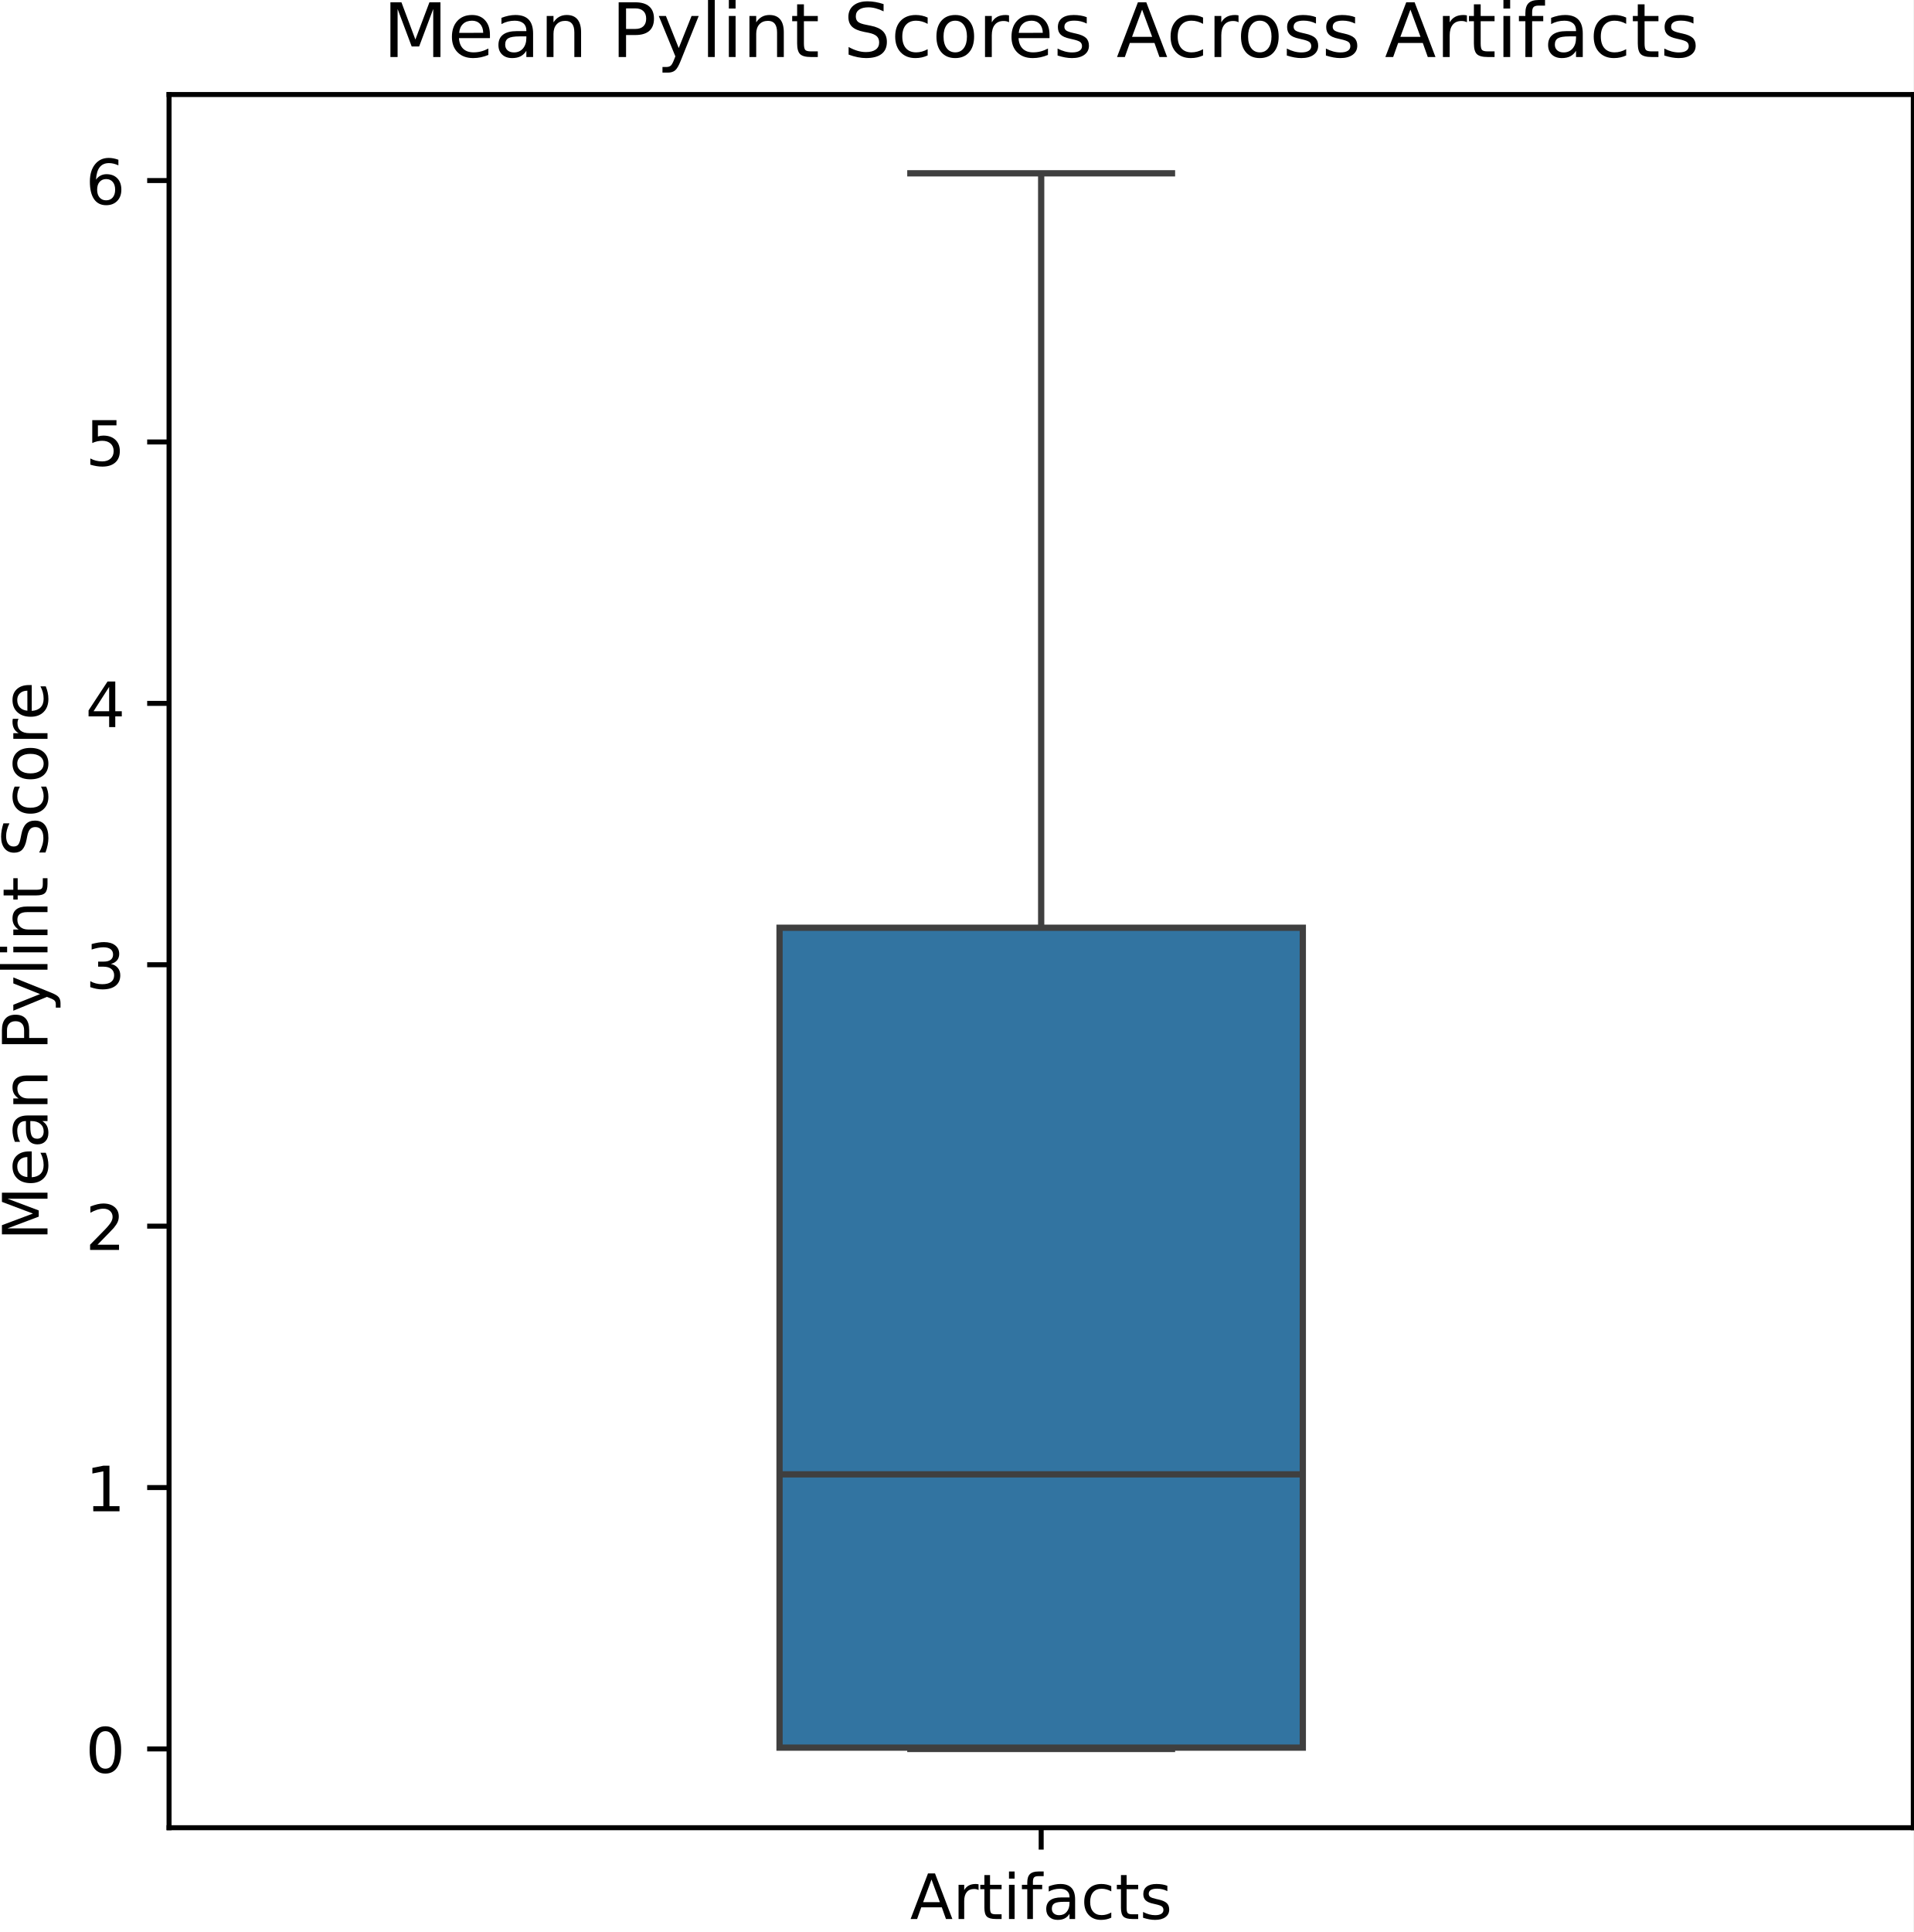
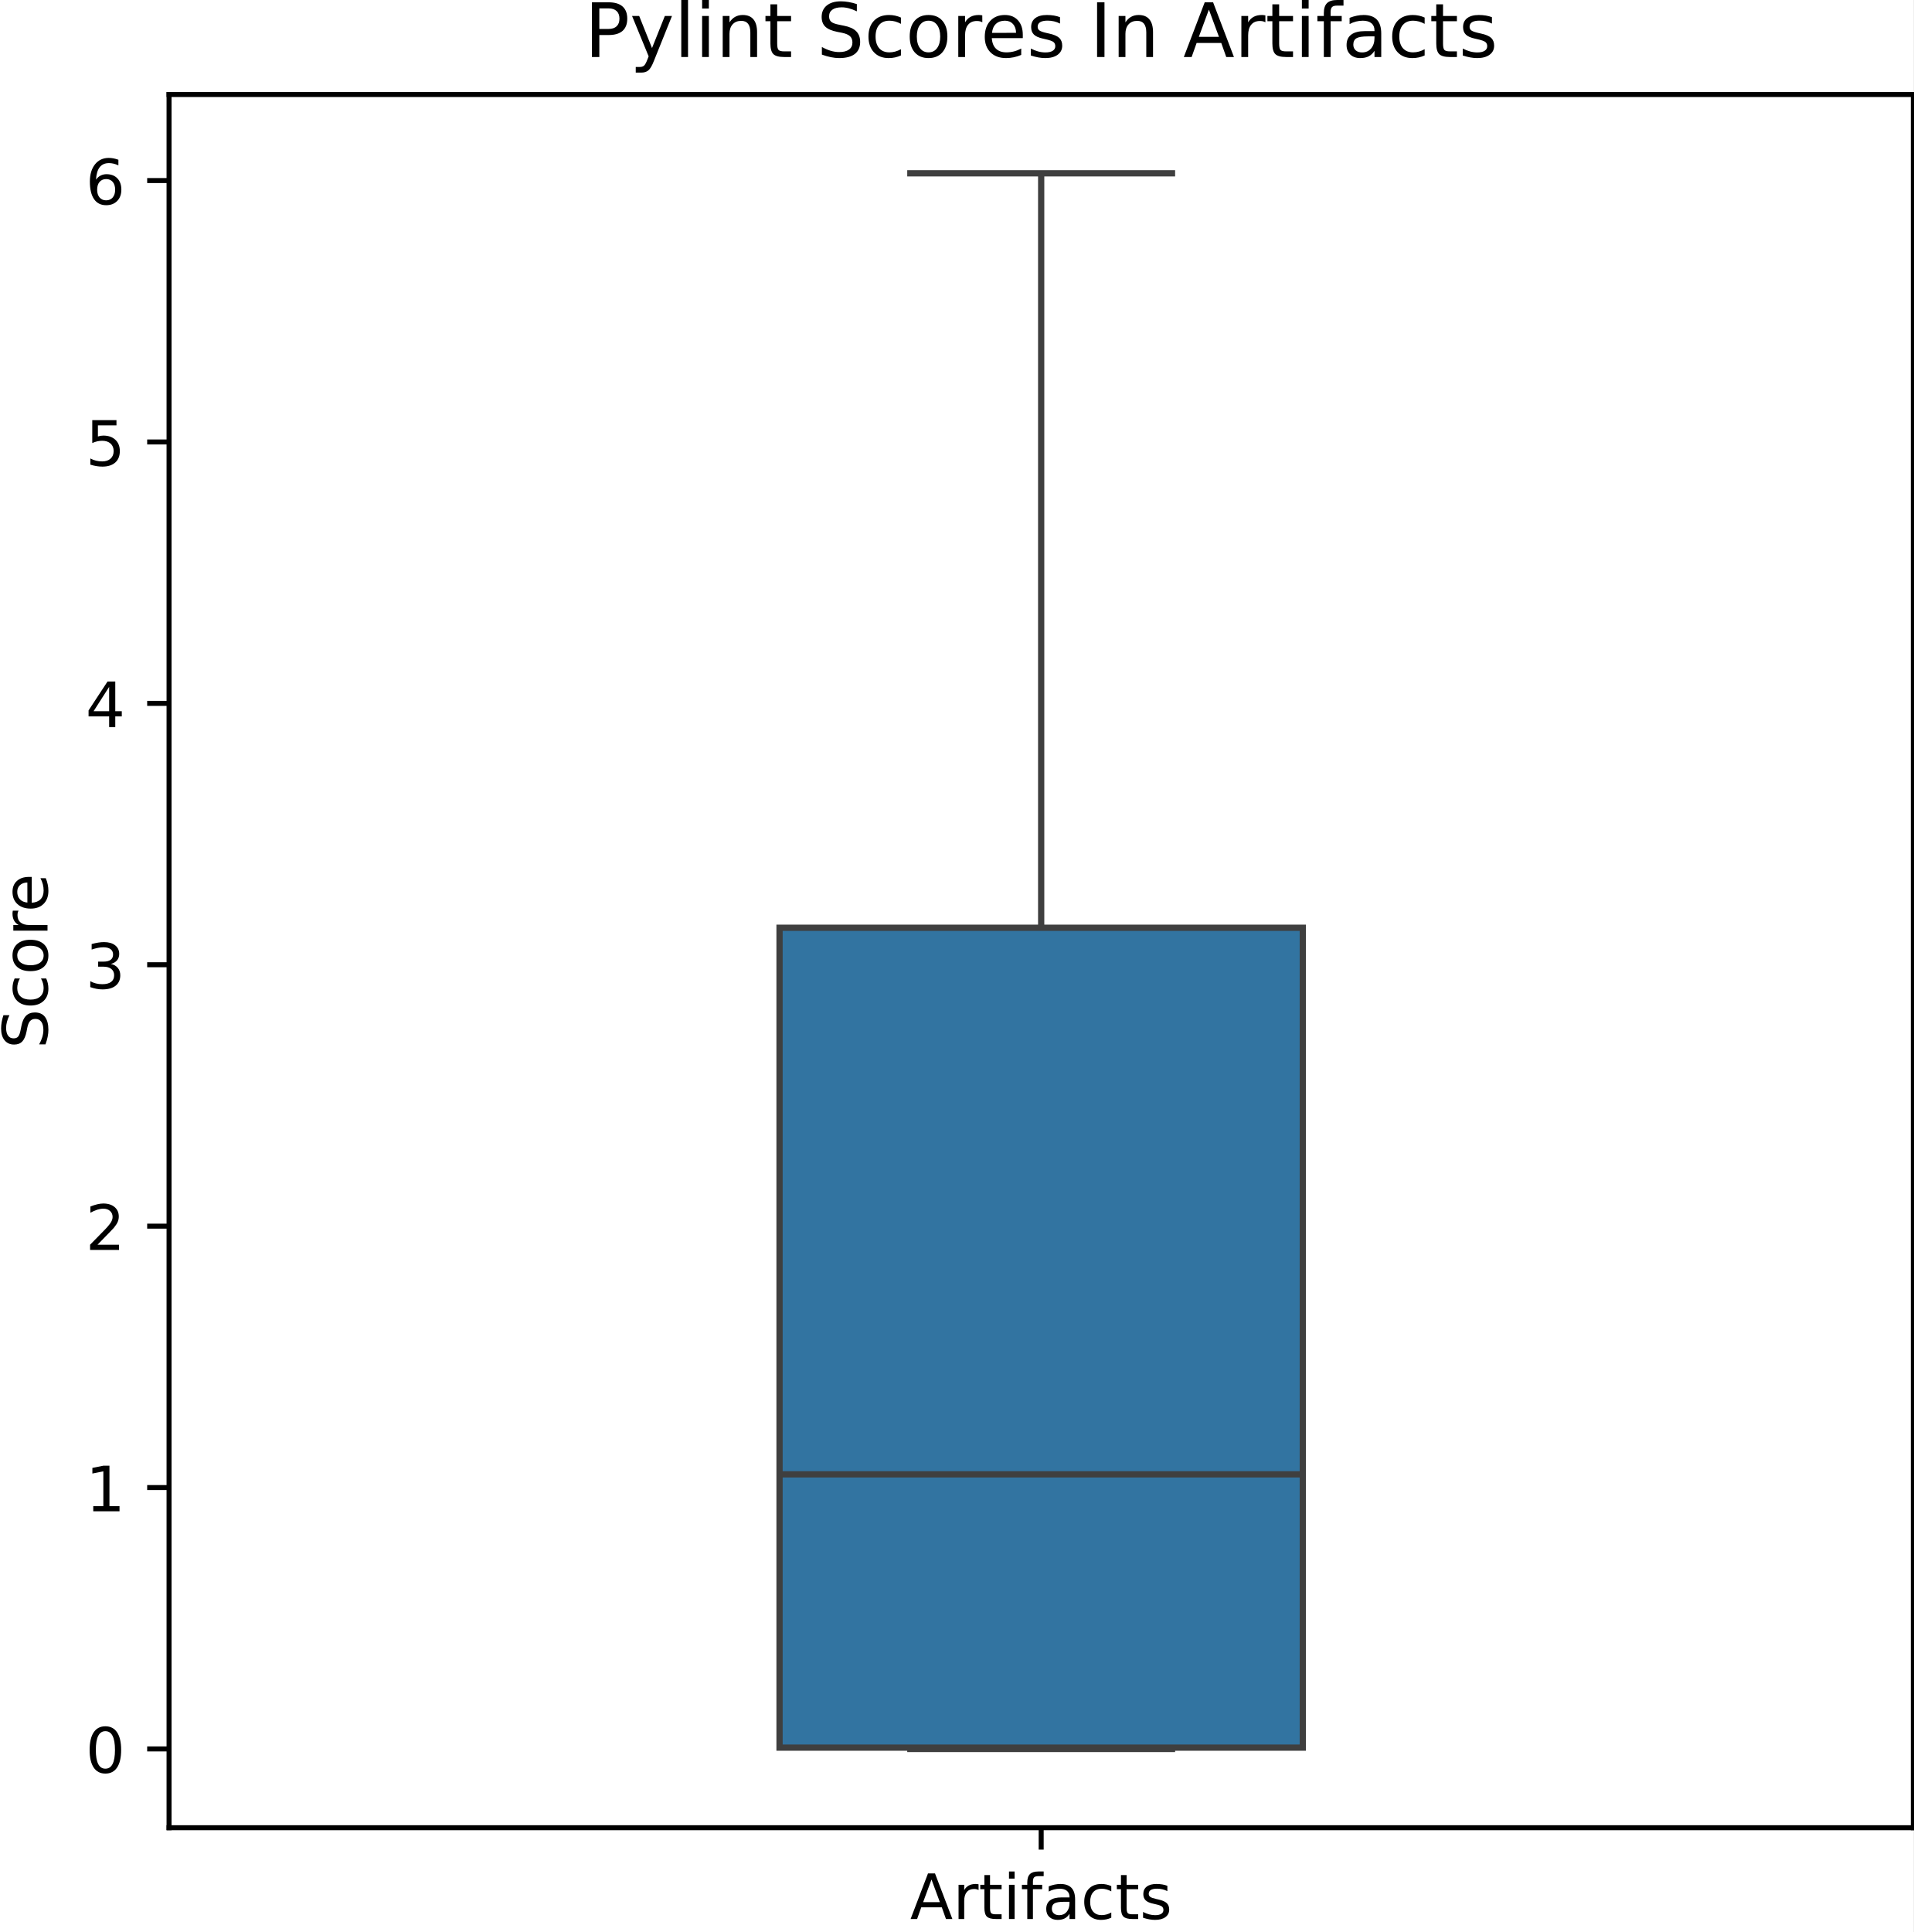
<svg xmlns="http://www.w3.org/2000/svg" xmlns:xlink="http://www.w3.org/1999/xlink" width="306.041pt" height="308.996pt" viewBox="0 0 306.041 308.996" version="1.1">
  <defs>
    <style type="text/css">*{stroke-linejoin: round; stroke-linecap: butt}</style>
  </defs>
  <g id="figure_1">
    <g id="patch_1">
      <path d="M 0 308.996  L 306.041 308.996  L 306.041 0  L 0 0  z " style="fill: #ffffff" />
    </g>
    <g id="axes_1">
      <g id="patch_2">
        <path d="M 27.041 292.318  L 306.041 292.318  L 306.041 15.118  L 27.041 15.118  z " style="fill: #ffffff" />
      </g>
      <g id="matplotlib.axis_1">
        <g id="xtick_1">
          <g id="line2d_1">
            <defs>
-               <path id="meb0d967bb8" d="M 0 0  L 0 3.5  " style="stroke: #000000; stroke-width: 0.8" />
+               <path id="m40229b52dd" d="M 0 0  L 0 3.5  " style="stroke: #000000; stroke-width: 0.8" />
            </defs>
            <g>
-               <use xlink:href="#meb0d967bb8" x="166.541" y="292.318" style="stroke: #000000; stroke-width: 0.8" />
+               <use xlink:href="#m40229b52dd" x="166.541" y="292.318" style="stroke: #000000; stroke-width: 0.8" />
            </g>
          </g>
          <g id="text_1">
            <g transform="translate(145.5773 306.9166) scale(0.1 -0.1)">
              <defs>
                <path id="DejaVuSans-41" d="M 2188 4044  L 1331 1722  L 3047 1722  L 2188 4044  z M 1831 4666  L 2547 4666  L 4325 0  L 3669 0  L 3244 1197  L 1141 1197  L 716 0  L 50 0  L 1831 4666  z " transform="scale(0.015625)" />
                <path id="DejaVuSans-72" d="M 2631 2963  Q 2534 3019 2420 3045  Q 2306 3072 2169 3072  Q 1681 3072 1420 2755  Q 1159 2438 1159 1844  L 1159 0  L 581 0  L 581 3500  L 1159 3500  L 1159 2956  Q 1341 3275 1631 3429  Q 1922 3584 2338 3584  Q 2397 3584 2469 3576  Q 2541 3569 2628 3553  L 2631 2963  z " transform="scale(0.015625)" />
                <path id="DejaVuSans-74" d="M 1172 4494  L 1172 3500  L 2356 3500  L 2356 3053  L 1172 3053  L 1172 1153  Q 1172 725 1289 603  Q 1406 481 1766 481  L 2356 481  L 2356 0  L 1766 0  Q 1100 0 847 248  Q 594 497 594 1153  L 594 3053  L 172 3053  L 172 3500  L 594 3500  L 594 4494  L 1172 4494  z " transform="scale(0.015625)" />
                <path id="DejaVuSans-69" d="M 603 3500  L 1178 3500  L 1178 0  L 603 0  L 603 3500  z M 603 4863  L 1178 4863  L 1178 4134  L 603 4134  L 603 4863  z " transform="scale(0.015625)" />
                <path id="DejaVuSans-66" d="M 2375 4863  L 2375 4384  L 1825 4384  Q 1516 4384 1395 4259  Q 1275 4134 1275 3809  L 1275 3500  L 2222 3500  L 2222 3053  L 1275 3053  L 1275 0  L 697 0  L 697 3053  L 147 3053  L 147 3500  L 697 3500  L 697 3744  Q 697 4328 969 4595  Q 1241 4863 1831 4863  L 2375 4863  z " transform="scale(0.015625)" />
                <path id="DejaVuSans-61" d="M 2194 1759  Q 1497 1759 1228 1600  Q 959 1441 959 1056  Q 959 750 1161 570  Q 1363 391 1709 391  Q 2188 391 2477 730  Q 2766 1069 2766 1631  L 2766 1759  L 2194 1759  z M 3341 1997  L 3341 0  L 2766 0  L 2766 531  Q 2569 213 2275 61  Q 1981 -91 1556 -91  Q 1019 -91 701 211  Q 384 513 384 1019  Q 384 1609 779 1909  Q 1175 2209 1959 2209  L 2766 2209  L 2766 2266  Q 2766 2663 2505 2880  Q 2244 3097 1772 3097  Q 1472 3097 1187 3025  Q 903 2953 641 2809  L 641 3341  Q 956 3463 1253 3523  Q 1550 3584 1831 3584  Q 2591 3584 2966 3190  Q 3341 2797 3341 1997  z " transform="scale(0.015625)" />
                <path id="DejaVuSans-63" d="M 3122 3366  L 3122 2828  Q 2878 2963 2633 3030  Q 2388 3097 2138 3097  Q 1578 3097 1268 2742  Q 959 2388 959 1747  Q 959 1106 1268 751  Q 1578 397 2138 397  Q 2388 397 2633 464  Q 2878 531 3122 666  L 3122 134  Q 2881 22 2623 -34  Q 2366 -91 2075 -91  Q 1284 -91 818 406  Q 353 903 353 1747  Q 353 2603 823 3093  Q 1294 3584 2113 3584  Q 2378 3584 2631 3529  Q 2884 3475 3122 3366  z " transform="scale(0.015625)" />
                <path id="DejaVuSans-73" d="M 2834 3397  L 2834 2853  Q 2591 2978 2328 3040  Q 2066 3103 1784 3103  Q 1356 3103 1142 2972  Q 928 2841 928 2578  Q 928 2378 1081 2264  Q 1234 2150 1697 2047  L 1894 2003  Q 2506 1872 2764 1633  Q 3022 1394 3022 966  Q 3022 478 2636 193  Q 2250 -91 1575 -91  Q 1294 -91 989 -36  Q 684 19 347 128  L 347 722  Q 666 556 975 473  Q 1284 391 1588 391  Q 1994 391 2212 530  Q 2431 669 2431 922  Q 2431 1156 2273 1281  Q 2116 1406 1581 1522  L 1381 1569  Q 847 1681 609 1914  Q 372 2147 372 2553  Q 372 3047 722 3315  Q 1072 3584 1716 3584  Q 2034 3584 2315 3537  Q 2597 3491 2834 3397  z " transform="scale(0.015625)" />
              </defs>
              <use xlink:href="#DejaVuSans-41" />
              <use xlink:href="#DejaVuSans-72" x="68.408" />
              <use xlink:href="#DejaVuSans-74" x="109.521" />
              <use xlink:href="#DejaVuSans-69" x="148.73" />
              <use xlink:href="#DejaVuSans-66" x="176.514" />
              <use xlink:href="#DejaVuSans-61" x="211.719" />
              <use xlink:href="#DejaVuSans-63" x="272.998" />
              <use xlink:href="#DejaVuSans-74" x="327.979" />
              <use xlink:href="#DejaVuSans-73" x="367.188" />
            </g>
          </g>
        </g>
      </g>
      <g id="matplotlib.axis_2">
        <g id="ytick_1">
          <g id="line2d_2">
            <defs>
-               <path id="md2d589a937" d="M 0 0  L -3.5 0  " style="stroke: #000000; stroke-width: 0.8" />
+               <path id="m64a551cbc4" d="M 0 0  L -3.5 0  " style="stroke: #000000; stroke-width: 0.8" />
            </defs>
            <g>
-               <use xlink:href="#md2d589a937" x="27.041" y="279.718" style="stroke: #000000; stroke-width: 0.8" />
+               <use xlink:href="#m64a551cbc4" x="27.041" y="279.718" style="stroke: #000000; stroke-width: 0.8" />
            </g>
          </g>
          <g id="text_2">
            <g transform="translate(13.67812 283.5173) scale(0.1 -0.1)">
              <defs>
                <path id="DejaVuSans-30" d="M 2034 4250  Q 1547 4250 1301 3770  Q 1056 3291 1056 2328  Q 1056 1369 1301 889  Q 1547 409 2034 409  Q 2525 409 2770 889  Q 3016 1369 3016 2328  Q 3016 3291 2770 3770  Q 2525 4250 2034 4250  z M 2034 4750  Q 2819 4750 3233 4129  Q 3647 3509 3647 2328  Q 3647 1150 3233 529  Q 2819 -91 2034 -91  Q 1250 -91 836 529  Q 422 1150 422 2328  Q 422 3509 836 4129  Q 1250 4750 2034 4750  z " transform="scale(0.015625)" />
              </defs>
              <use xlink:href="#DejaVuSans-30" />
            </g>
          </g>
        </g>
        <g id="ytick_2">
          <g id="line2d_3">
            <g>
-               <use xlink:href="#md2d589a937" x="27.041" y="237.912" style="stroke: #000000; stroke-width: 0.8" />
+               <use xlink:href="#m64a551cbc4" x="27.041" y="237.912" style="stroke: #000000; stroke-width: 0.8" />
            </g>
          </g>
          <g id="text_3">
            <g transform="translate(13.67812 241.7108) scale(0.1 -0.1)">
              <defs>
                <path id="DejaVuSans-31" d="M 794 531  L 1825 531  L 1825 4091  L 703 3866  L 703 4441  L 1819 4666  L 2450 4666  L 2450 531  L 3481 531  L 3481 0  L 794 0  L 794 531  z " transform="scale(0.015625)" />
              </defs>
              <use xlink:href="#DejaVuSans-31" />
            </g>
          </g>
        </g>
        <g id="ytick_3">
          <g id="line2d_4">
            <g>
-               <use xlink:href="#md2d589a937" x="27.041" y="196.105" style="stroke: #000000; stroke-width: 0.8" />
+               <use xlink:href="#m64a551cbc4" x="27.041" y="196.105" style="stroke: #000000; stroke-width: 0.8" />
            </g>
          </g>
          <g id="text_4">
            <g transform="translate(13.67812 199.9042) scale(0.1 -0.1)">
              <defs>
                <path id="DejaVuSans-32" d="M 1228 531  L 3431 531  L 3431 0  L 469 0  L 469 531  Q 828 903 1448 1529  Q 2069 2156 2228 2338  Q 2531 2678 2651 2914  Q 2772 3150 2772 3378  Q 2772 3750 2511 3984  Q 2250 4219 1831 4219  Q 1534 4219 1204 4116  Q 875 4013 500 3803  L 500 4441  Q 881 4594 1212 4672  Q 1544 4750 1819 4750  Q 2544 4750 2975 4387  Q 3406 4025 3406 3419  Q 3406 3131 3298 2873  Q 3191 2616 2906 2266  Q 2828 2175 2409 1742  Q 1991 1309 1228 531  z " transform="scale(0.015625)" />
              </defs>
              <use xlink:href="#DejaVuSans-32" />
            </g>
          </g>
        </g>
        <g id="ytick_4">
          <g id="line2d_5">
            <g>
-               <use xlink:href="#md2d589a937" x="27.041" y="154.298" style="stroke: #000000; stroke-width: 0.8" />
+               <use xlink:href="#m64a551cbc4" x="27.041" y="154.298" style="stroke: #000000; stroke-width: 0.8" />
            </g>
          </g>
          <g id="text_5">
            <g transform="translate(13.67812 158.0977) scale(0.1 -0.1)">
              <defs>
                <path id="DejaVuSans-33" d="M 2597 2516  Q 3050 2419 3304 2112  Q 3559 1806 3559 1356  Q 3559 666 3084 287  Q 2609 -91 1734 -91  Q 1441 -91 1130 -33  Q 819 25 488 141  L 488 750  Q 750 597 1062 519  Q 1375 441 1716 441  Q 2309 441 2620 675  Q 2931 909 2931 1356  Q 2931 1769 2642 2001  Q 2353 2234 1838 2234  L 1294 2234  L 1294 2753  L 1863 2753  Q 2328 2753 2575 2939  Q 2822 3125 2822 3475  Q 2822 3834 2567 4026  Q 2313 4219 1838 4219  Q 1578 4219 1281 4162  Q 984 4106 628 3988  L 628 4550  Q 988 4650 1302 4700  Q 1616 4750 1894 4750  Q 2613 4750 3031 4423  Q 3450 4097 3450 3541  Q 3450 3153 3228 2886  Q 3006 2619 2597 2516  z " transform="scale(0.015625)" />
              </defs>
              <use xlink:href="#DejaVuSans-33" />
            </g>
          </g>
        </g>
        <g id="ytick_5">
          <g id="line2d_6">
            <g>
-               <use xlink:href="#md2d589a937" x="27.041" y="112.492" style="stroke: #000000; stroke-width: 0.8" />
+               <use xlink:href="#m64a551cbc4" x="27.041" y="112.492" style="stroke: #000000; stroke-width: 0.8" />
            </g>
          </g>
          <g id="text_6">
            <g transform="translate(13.67812 116.2911) scale(0.1 -0.1)">
              <defs>
                <path id="DejaVuSans-34" d="M 2419 4116  L 825 1625  L 2419 1625  L 2419 4116  z M 2253 4666  L 3047 4666  L 3047 1625  L 3713 1625  L 3713 1100  L 3047 1100  L 3047 0  L 2419 0  L 2419 1100  L 313 1100  L 313 1709  L 2253 4666  z " transform="scale(0.015625)" />
              </defs>
              <use xlink:href="#DejaVuSans-34" />
            </g>
          </g>
        </g>
        <g id="ytick_6">
          <g id="line2d_7">
            <g>
-               <use xlink:href="#md2d589a937" x="27.041" y="70.685" style="stroke: #000000; stroke-width: 0.8" />
+               <use xlink:href="#m64a551cbc4" x="27.041" y="70.685" style="stroke: #000000; stroke-width: 0.8" />
            </g>
          </g>
          <g id="text_7">
            <g transform="translate(13.67812 74.48453) scale(0.1 -0.1)">
              <defs>
                <path id="DejaVuSans-35" d="M 691 4666  L 3169 4666  L 3169 4134  L 1269 4134  L 1269 2991  Q 1406 3038 1543 3061  Q 1681 3084 1819 3084  Q 2600 3084 3056 2656  Q 3513 2228 3513 1497  Q 3513 744 3044 326  Q 2575 -91 1722 -91  Q 1428 -91 1123 -41  Q 819 9 494 109  L 494 744  Q 775 591 1075 516  Q 1375 441 1709 441  Q 2250 441 2565 725  Q 2881 1009 2881 1497  Q 2881 1984 2565 2268  Q 2250 2553 1709 2553  Q 1456 2553 1204 2497  Q 953 2441 691 2322  L 691 4666  z " transform="scale(0.015625)" />
              </defs>
              <use xlink:href="#DejaVuSans-35" />
            </g>
          </g>
        </g>
        <g id="ytick_7">
          <g id="line2d_8">
            <g>
-               <use xlink:href="#md2d589a937" x="27.041" y="28.879" style="stroke: #000000; stroke-width: 0.8" />
+               <use xlink:href="#m64a551cbc4" x="27.041" y="28.879" style="stroke: #000000; stroke-width: 0.8" />
            </g>
          </g>
          <g id="text_8">
            <g transform="translate(13.67812 32.67797) scale(0.1 -0.1)">
              <defs>
                <path id="DejaVuSans-36" d="M 2113 2584  Q 1688 2584 1439 2293  Q 1191 2003 1191 1497  Q 1191 994 1439 701  Q 1688 409 2113 409  Q 2538 409 2786 701  Q 3034 994 3034 1497  Q 3034 2003 2786 2293  Q 2538 2584 2113 2584  z M 3366 4563  L 3366 3988  Q 3128 4100 2886 4159  Q 2644 4219 2406 4219  Q 1781 4219 1451 3797  Q 1122 3375 1075 2522  Q 1259 2794 1537 2939  Q 1816 3084 2150 3084  Q 2853 3084 3261 2657  Q 3669 2231 3669 1497  Q 3669 778 3244 343  Q 2819 -91 2113 -91  Q 1303 -91 875 529  Q 447 1150 447 2328  Q 447 3434 972 4092  Q 1497 4750 2381 4750  Q 2619 4750 2861 4703  Q 3103 4656 3366 4563  z " transform="scale(0.015625)" />
              </defs>
              <use xlink:href="#DejaVuSans-36" />
            </g>
          </g>
        </g>
        <g id="text_9">
-           <g transform="translate(7.598438 198.4033) rotate(-90) scale(0.1 -0.1)">
+           <g transform="translate(7.598438 167.7205) rotate(-90) scale(0.1 -0.1)">
            <defs>
-               <path id="DejaVuSans-4d" d="M 628 4666  L 1569 4666  L 2759 1491  L 3956 4666  L 4897 4666  L 4897 0  L 4281 0  L 4281 4097  L 3078 897  L 2444 897  L 1241 4097  L 1241 0  L 628 0  L 628 4666  z " transform="scale(0.015625)" />
-               <path id="DejaVuSans-65" d="M 3597 1894  L 3597 1613  L 953 1613  Q 991 1019 1311 708  Q 1631 397 2203 397  Q 2534 397 2845 478  Q 3156 559 3463 722  L 3463 178  Q 3153 47 2828 -22  Q 2503 -91 2169 -91  Q 1331 -91 842 396  Q 353 884 353 1716  Q 353 2575 817 3079  Q 1281 3584 2069 3584  Q 2775 3584 3186 3129  Q 3597 2675 3597 1894  z M 3022 2063  Q 3016 2534 2758 2815  Q 2500 3097 2075 3097  Q 1594 3097 1305 2825  Q 1016 2553 972 2059  L 3022 2063  z " transform="scale(0.015625)" />
-               <path id="DejaVuSans-6e" d="M 3513 2113  L 3513 0  L 2938 0  L 2938 2094  Q 2938 2591 2744 2837  Q 2550 3084 2163 3084  Q 1697 3084 1428 2787  Q 1159 2491 1159 1978  L 1159 0  L 581 0  L 581 3500  L 1159 3500  L 1159 2956  Q 1366 3272 1645 3428  Q 1925 3584 2291 3584  Q 2894 3584 3203 3211  Q 3513 2838 3513 2113  z " transform="scale(0.015625)" />
-               <path id="DejaVuSans-20" transform="scale(0.015625)" />
-               <path id="DejaVuSans-50" d="M 1259 4147  L 1259 2394  L 2053 2394  Q 2494 2394 2734 2622  Q 2975 2850 2975 3272  Q 2975 3691 2734 3919  Q 2494 4147 2053 4147  L 1259 4147  z M 628 4666  L 2053 4666  Q 2838 4666 3239 4311  Q 3641 3956 3641 3272  Q 3641 2581 3239 2228  Q 2838 1875 2053 1875  L 1259 1875  L 1259 0  L 628 0  L 628 4666  z " transform="scale(0.015625)" />
-               <path id="DejaVuSans-79" d="M 2059 -325  Q 1816 -950 1584 -1140  Q 1353 -1331 966 -1331  L 506 -1331  L 506 -850  L 844 -850  Q 1081 -850 1212 -737  Q 1344 -625 1503 -206  L 1606 56  L 191 3500  L 800 3500  L 1894 763  L 2988 3500  L 3597 3500  L 2059 -325  z " transform="scale(0.015625)" />
-               <path id="DejaVuSans-6c" d="M 603 4863  L 1178 4863  L 1178 0  L 603 0  L 603 4863  z " transform="scale(0.015625)" />
              <path id="DejaVuSans-53" d="M 3425 4513  L 3425 3897  Q 3066 4069 2747 4153  Q 2428 4238 2131 4238  Q 1616 4238 1336 4038  Q 1056 3838 1056 3469  Q 1056 3159 1242 3001  Q 1428 2844 1947 2747  L 2328 2669  Q 3034 2534 3370 2195  Q 3706 1856 3706 1288  Q 3706 609 3251 259  Q 2797 -91 1919 -91  Q 1588 -91 1214 -16  Q 841 59 441 206  L 441 856  Q 825 641 1194 531  Q 1563 422 1919 422  Q 2459 422 2753 634  Q 3047 847 3047 1241  Q 3047 1584 2836 1778  Q 2625 1972 2144 2069  L 1759 2144  Q 1053 2284 737 2584  Q 422 2884 422 3419  Q 422 4038 858 4394  Q 1294 4750 2059 4750  Q 2388 4750 2728 4690  Q 3069 4631 3425 4513  z " transform="scale(0.015625)" />
              <path id="DejaVuSans-6f" d="M 1959 3097  Q 1497 3097 1228 2736  Q 959 2375 959 1747  Q 959 1119 1226 758  Q 1494 397 1959 397  Q 2419 397 2687 759  Q 2956 1122 2956 1747  Q 2956 2369 2687 2733  Q 2419 3097 1959 3097  z M 1959 3584  Q 2709 3584 3137 3096  Q 3566 2609 3566 1747  Q 3566 888 3137 398  Q 2709 -91 1959 -91  Q 1206 -91 779 398  Q 353 888 353 1747  Q 353 2609 779 3096  Q 1206 3584 1959 3584  z " transform="scale(0.015625)" />
+               <path id="DejaVuSans-65" d="M 3597 1894  L 3597 1613  L 953 1613  Q 991 1019 1311 708  Q 1631 397 2203 397  Q 2534 397 2845 478  Q 3156 559 3463 722  L 3463 178  Q 3153 47 2828 -22  Q 2503 -91 2169 -91  Q 1331 -91 842 396  Q 353 884 353 1716  Q 353 2575 817 3079  Q 1281 3584 2069 3584  Q 2775 3584 3186 3129  Q 3597 2675 3597 1894  z M 3022 2063  Q 3016 2534 2758 2815  Q 2500 3097 2075 3097  Q 1594 3097 1305 2825  Q 1016 2553 972 2059  L 3022 2063  z " transform="scale(0.015625)" />
            </defs>
-             <use xlink:href="#DejaVuSans-4d" />
-             <use xlink:href="#DejaVuSans-65" x="86.279" />
-             <use xlink:href="#DejaVuSans-61" x="147.803" />
-             <use xlink:href="#DejaVuSans-6e" x="209.082" />
-             <use xlink:href="#DejaVuSans-20" x="272.461" />
-             <use xlink:href="#DejaVuSans-50" x="304.248" />
-             <use xlink:href="#DejaVuSans-79" x="364.551" />
-             <use xlink:href="#DejaVuSans-6c" x="423.73" />
-             <use xlink:href="#DejaVuSans-69" x="451.514" />
-             <use xlink:href="#DejaVuSans-6e" x="479.297" />
-             <use xlink:href="#DejaVuSans-74" x="542.676" />
-             <use xlink:href="#DejaVuSans-20" x="581.885" />
-             <use xlink:href="#DejaVuSans-53" x="613.672" />
-             <use xlink:href="#DejaVuSans-63" x="677.148" />
-             <use xlink:href="#DejaVuSans-6f" x="732.129" />
-             <use xlink:href="#DejaVuSans-72" x="793.311" />
-             <use xlink:href="#DejaVuSans-65" x="832.174" />
+             <use xlink:href="#DejaVuSans-53" />
+             <use xlink:href="#DejaVuSans-63" x="63.477" />
+             <use xlink:href="#DejaVuSans-6f" x="118.457" />
+             <use xlink:href="#DejaVuSans-72" x="179.639" />
+             <use xlink:href="#DejaVuSans-65" x="218.502" />
          </g>
        </g>
      </g>
      <g id="patch_3">
-         <path d="M 124.691 279.508  L 208.391 279.508  L 208.391 148.381  L 124.691 148.381  L 124.691 279.508  z " clip-path="url(#p45f479d9d0)" style="fill: #3274a1; stroke: #3f3f3f; stroke-linejoin: miter" />
+         <path d="M 124.691 279.508  L 208.391 279.508  L 208.391 148.381  L 124.691 148.381  L 124.691 279.508  z " clip-path="url(#pf25cbd9e38)" style="fill: #3274a1; stroke: #3f3f3f; stroke-linejoin: miter" />
      </g>
      <g id="line2d_9">
-         <path d="M 166.541 279.508  L 166.541 279.718  " clip-path="url(#p45f479d9d0)" style="fill: none; stroke: #3f3f3f" />
+         <path d="M 166.541 279.508  L 166.541 279.718  " clip-path="url(#pf25cbd9e38)" style="fill: none; stroke: #3f3f3f" />
      </g>
      <g id="line2d_10">
-         <path d="M 166.541 148.381  L 166.541 27.718  " clip-path="url(#p45f479d9d0)" style="fill: none; stroke: #3f3f3f" />
+         <path d="M 166.541 148.381  L 166.541 27.718  " clip-path="url(#pf25cbd9e38)" style="fill: none; stroke: #3f3f3f" />
      </g>
      <g id="line2d_11">
-         <path d="M 145.616 279.718  L 187.466 279.718  " clip-path="url(#p45f479d9d0)" style="fill: none; stroke: #3f3f3f; stroke-linecap: square" />
+         <path d="M 145.616 279.718  L 187.466 279.718  " clip-path="url(#pf25cbd9e38)" style="fill: none; stroke: #3f3f3f; stroke-linecap: square" />
      </g>
      <g id="line2d_12">
-         <path d="M 145.616 27.718  L 187.466 27.718  " clip-path="url(#p45f479d9d0)" style="fill: none; stroke: #3f3f3f; stroke-linecap: square" />
+         <path d="M 145.616 27.718  L 187.466 27.718  " clip-path="url(#pf25cbd9e38)" style="fill: none; stroke: #3f3f3f; stroke-linecap: square" />
      </g>
      <g id="line2d_13" />
      <g id="line2d_14">
-         <path d="M 124.691 235.801  L 208.391 235.801  " clip-path="url(#p45f479d9d0)" style="fill: none; stroke: #3f3f3f" />
+         <path d="M 124.691 235.801  L 208.391 235.801  " clip-path="url(#pf25cbd9e38)" style="fill: none; stroke: #3f3f3f" />
      </g>
      <g id="patch_4">
        <path d="M 27.041 292.318  L 27.041 15.118  " style="fill: none; stroke: #000000; stroke-width: 0.8; stroke-linejoin: miter; stroke-linecap: square" />
      </g>
      <g id="patch_5">
        <path d="M 306.041 292.318  L 306.041 15.118  " style="fill: none; stroke: #000000; stroke-width: 0.8; stroke-linejoin: miter; stroke-linecap: square" />
      </g>
      <g id="patch_6">
        <path d="M 27.041 292.318  L 306.041 292.318  " style="fill: none; stroke: #000000; stroke-width: 0.8; stroke-linejoin: miter; stroke-linecap: square" />
      </g>
      <g id="patch_7">
        <path d="M 27.041 15.118  L 306.041 15.118  " style="fill: none; stroke: #000000; stroke-width: 0.8; stroke-linejoin: miter; stroke-linecap: square" />
      </g>
      <g id="text_10">
-         <g transform="translate(61.27063 9.118125) scale(0.12 -0.12)">
-           <use xlink:href="#DejaVuSans-4d" />
-           <use xlink:href="#DejaVuSans-65" x="86.279" />
-           <use xlink:href="#DejaVuSans-61" x="147.803" />
-           <use xlink:href="#DejaVuSans-6e" x="209.082" />
-           <use xlink:href="#DejaVuSans-20" x="272.461" />
-           <use xlink:href="#DejaVuSans-50" x="304.248" />
-           <use xlink:href="#DejaVuSans-79" x="364.551" />
-           <use xlink:href="#DejaVuSans-6c" x="423.73" />
-           <use xlink:href="#DejaVuSans-69" x="451.514" />
-           <use xlink:href="#DejaVuSans-6e" x="479.297" />
-           <use xlink:href="#DejaVuSans-74" x="542.676" />
-           <use xlink:href="#DejaVuSans-20" x="581.885" />
-           <use xlink:href="#DejaVuSans-53" x="613.672" />
-           <use xlink:href="#DejaVuSans-63" x="677.148" />
-           <use xlink:href="#DejaVuSans-6f" x="732.129" />
-           <use xlink:href="#DejaVuSans-72" x="793.311" />
-           <use xlink:href="#DejaVuSans-65" x="832.174" />
-           <use xlink:href="#DejaVuSans-73" x="893.697" />
-           <use xlink:href="#DejaVuSans-20" x="945.797" />
-           <use xlink:href="#DejaVuSans-41" x="977.584" />
-           <use xlink:href="#DejaVuSans-63" x="1044.242" />
-           <use xlink:href="#DejaVuSans-72" x="1099.223" />
-           <use xlink:href="#DejaVuSans-6f" x="1138.086" />
-           <use xlink:href="#DejaVuSans-73" x="1199.268" />
-           <use xlink:href="#DejaVuSans-73" x="1251.367" />
-           <use xlink:href="#DejaVuSans-20" x="1303.467" />
-           <use xlink:href="#DejaVuSans-41" x="1335.254" />
-           <use xlink:href="#DejaVuSans-72" x="1403.662" />
-           <use xlink:href="#DejaVuSans-74" x="1444.775" />
-           <use xlink:href="#DejaVuSans-69" x="1483.984" />
-           <use xlink:href="#DejaVuSans-66" x="1511.768" />
-           <use xlink:href="#DejaVuSans-61" x="1546.973" />
-           <use xlink:href="#DejaVuSans-63" x="1608.252" />
-           <use xlink:href="#DejaVuSans-74" x="1663.232" />
-           <use xlink:href="#DejaVuSans-73" x="1702.441" />
+         <g transform="translate(93.50562 9.118125) scale(0.12 -0.12)">
+           <defs>
+             <path id="DejaVuSans-50" d="M 1259 4147  L 1259 2394  L 2053 2394  Q 2494 2394 2734 2622  Q 2975 2850 2975 3272  Q 2975 3691 2734 3919  Q 2494 4147 2053 4147  L 1259 4147  z M 628 4666  L 2053 4666  Q 2838 4666 3239 4311  Q 3641 3956 3641 3272  Q 3641 2581 3239 2228  Q 2838 1875 2053 1875  L 1259 1875  L 1259 0  L 628 0  L 628 4666  z " transform="scale(0.015625)" />
+             <path id="DejaVuSans-79" d="M 2059 -325  Q 1816 -950 1584 -1140  Q 1353 -1331 966 -1331  L 506 -1331  L 506 -850  L 844 -850  Q 1081 -850 1212 -737  Q 1344 -625 1503 -206  L 1606 56  L 191 3500  L 800 3500  L 1894 763  L 2988 3500  L 3597 3500  L 2059 -325  z " transform="scale(0.015625)" />
+             <path id="DejaVuSans-6c" d="M 603 4863  L 1178 4863  L 1178 0  L 603 0  L 603 4863  z " transform="scale(0.015625)" />
+             <path id="DejaVuSans-6e" d="M 3513 2113  L 3513 0  L 2938 0  L 2938 2094  Q 2938 2591 2744 2837  Q 2550 3084 2163 3084  Q 1697 3084 1428 2787  Q 1159 2491 1159 1978  L 1159 0  L 581 0  L 581 3500  L 1159 3500  L 1159 2956  Q 1366 3272 1645 3428  Q 1925 3584 2291 3584  Q 2894 3584 3203 3211  Q 3513 2838 3513 2113  z " transform="scale(0.015625)" />
+             <path id="DejaVuSans-20" transform="scale(0.015625)" />
+             <path id="DejaVuSans-49" d="M 628 4666  L 1259 4666  L 1259 0  L 628 0  L 628 4666  z " transform="scale(0.015625)" />
+           </defs>
+           <use xlink:href="#DejaVuSans-50" />
+           <use xlink:href="#DejaVuSans-79" x="60.303" />
+           <use xlink:href="#DejaVuSans-6c" x="119.482" />
+           <use xlink:href="#DejaVuSans-69" x="147.266" />
+           <use xlink:href="#DejaVuSans-6e" x="175.049" />
+           <use xlink:href="#DejaVuSans-74" x="238.428" />
+           <use xlink:href="#DejaVuSans-20" x="277.637" />
+           <use xlink:href="#DejaVuSans-53" x="309.424" />
+           <use xlink:href="#DejaVuSans-63" x="372.9" />
+           <use xlink:href="#DejaVuSans-6f" x="427.881" />
+           <use xlink:href="#DejaVuSans-72" x="489.062" />
+           <use xlink:href="#DejaVuSans-65" x="527.926" />
+           <use xlink:href="#DejaVuSans-73" x="589.449" />
+           <use xlink:href="#DejaVuSans-20" x="641.549" />
+           <use xlink:href="#DejaVuSans-49" x="673.336" />
+           <use xlink:href="#DejaVuSans-6e" x="702.828" />
+           <use xlink:href="#DejaVuSans-20" x="766.207" />
+           <use xlink:href="#DejaVuSans-41" x="797.994" />
+           <use xlink:href="#DejaVuSans-72" x="866.402" />
+           <use xlink:href="#DejaVuSans-74" x="907.516" />
+           <use xlink:href="#DejaVuSans-69" x="946.725" />
+           <use xlink:href="#DejaVuSans-66" x="974.508" />
+           <use xlink:href="#DejaVuSans-61" x="1009.713" />
+           <use xlink:href="#DejaVuSans-63" x="1070.992" />
+           <use xlink:href="#DejaVuSans-74" x="1125.973" />
+           <use xlink:href="#DejaVuSans-73" x="1165.182" />
        </g>
      </g>
    </g>
  </g>
  <defs>
-     <clipPath id="p45f479d9d0">
+     <clipPath id="pf25cbd9e38">
      <rect x="27.041" y="15.118" width="279" height="277.2" />
    </clipPath>
  </defs>
</svg>
